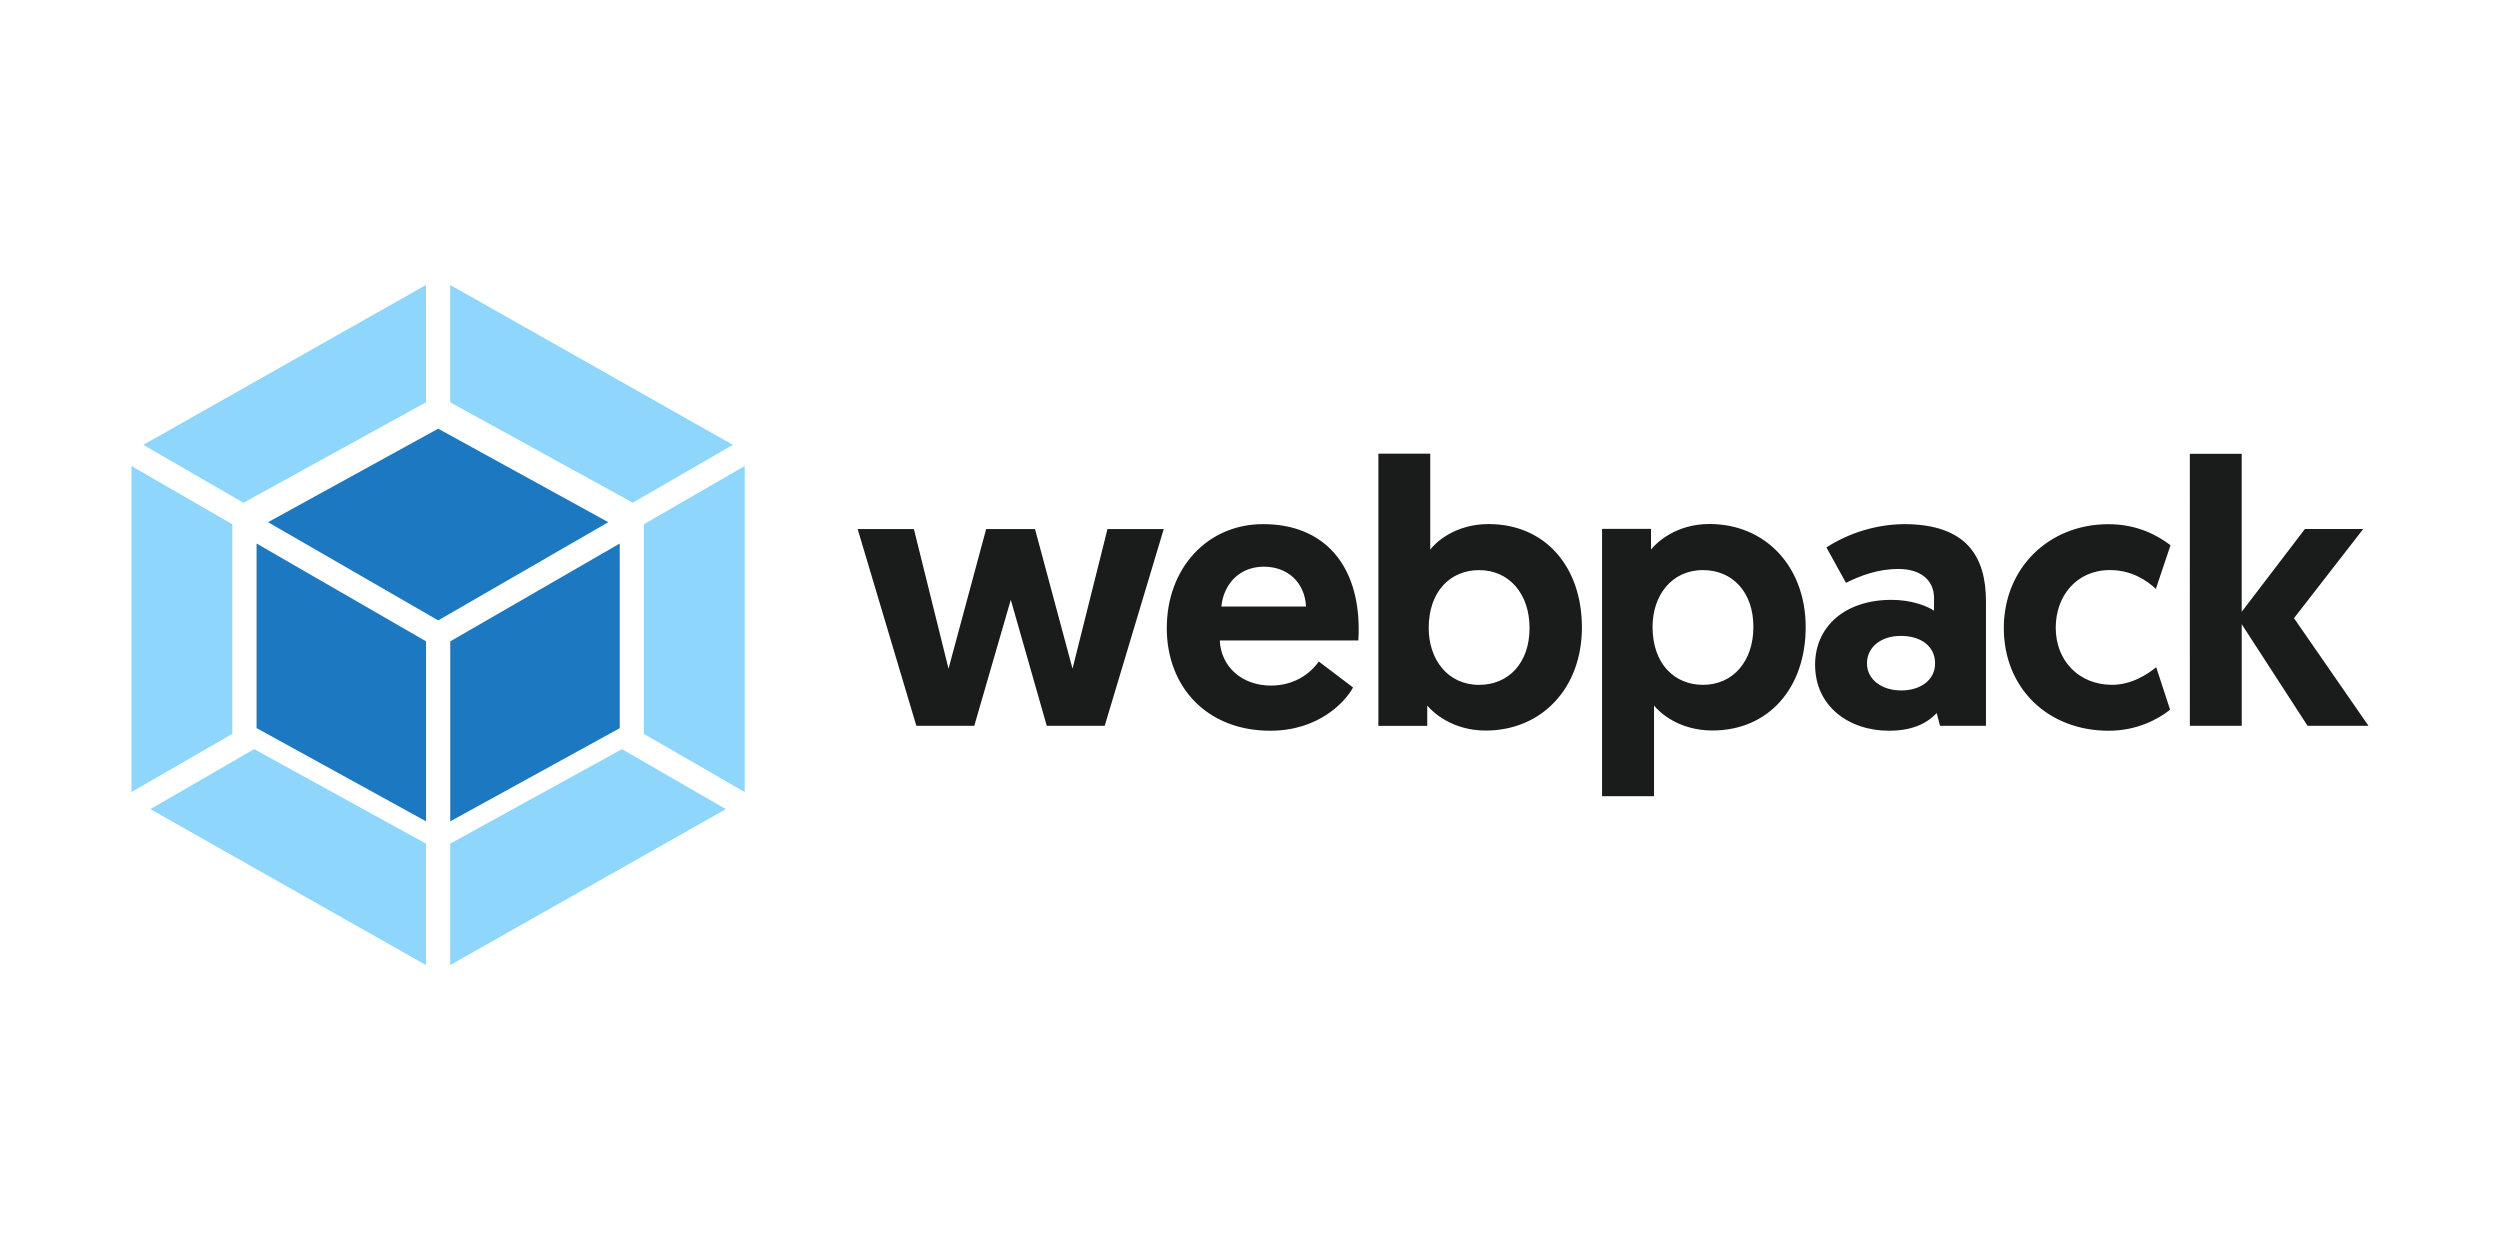
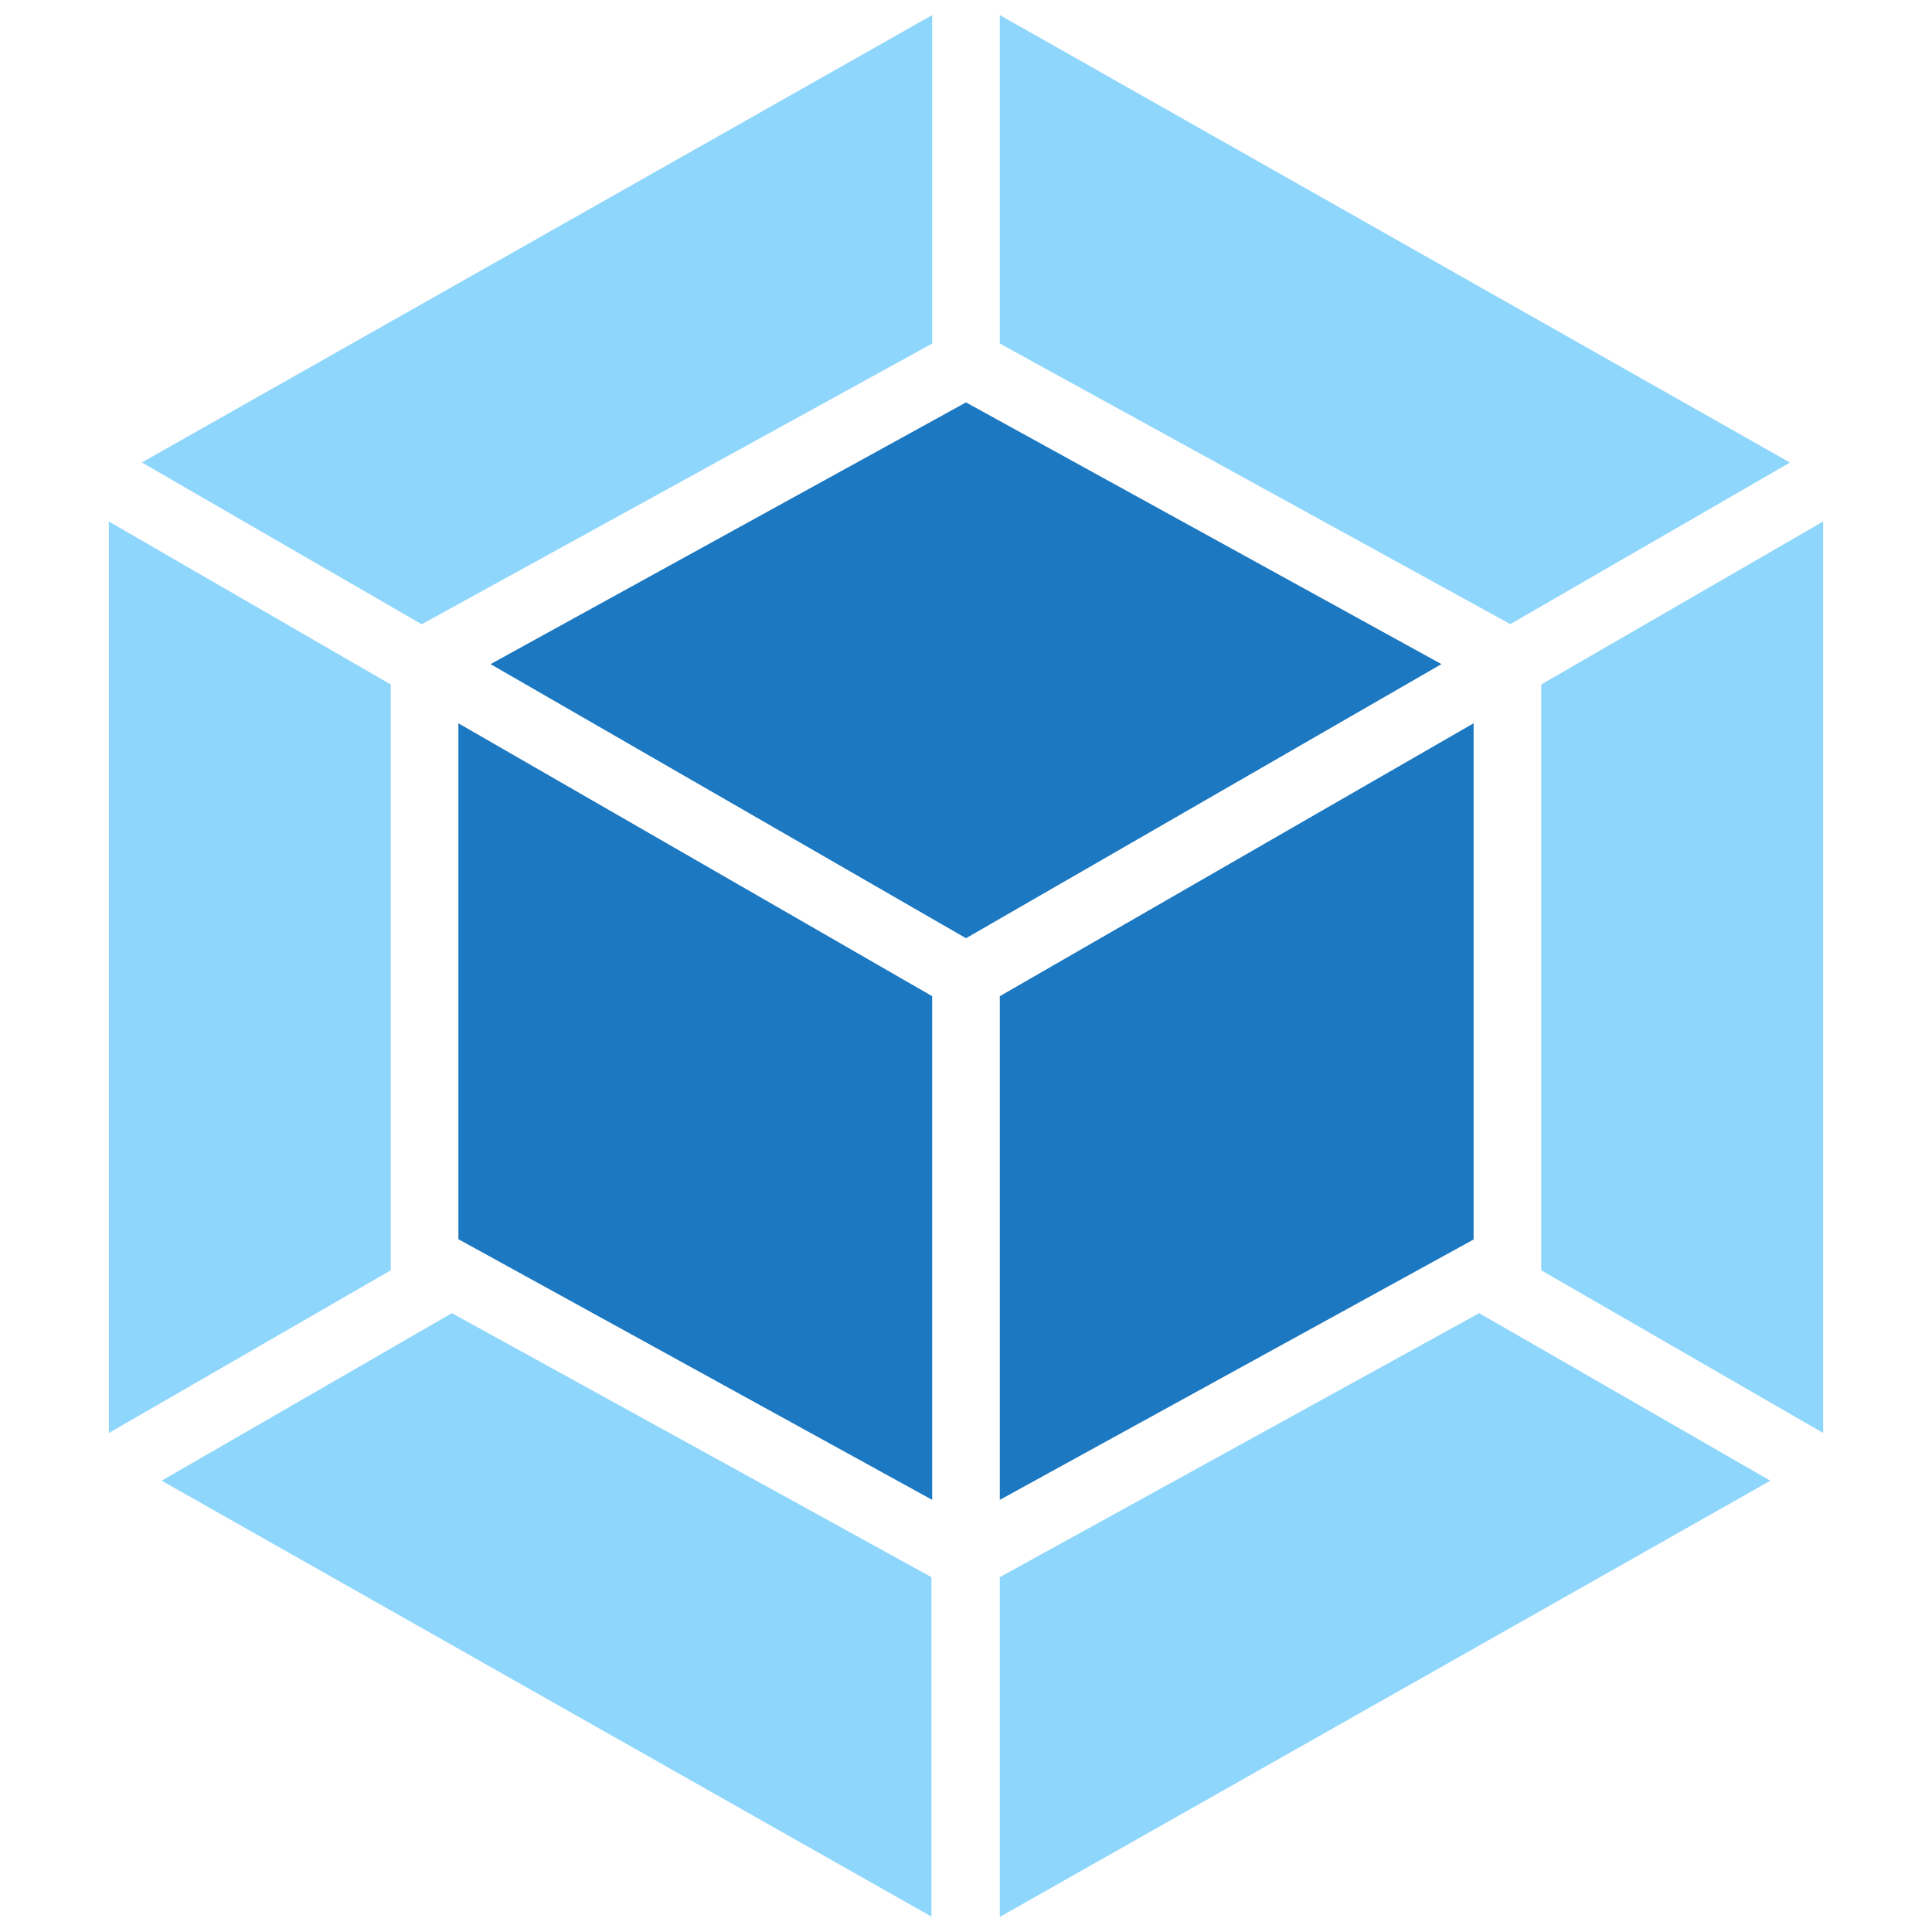
- <svg xmlns="http://www.w3.org/2000/svg" width="120" height="60">
-   <path d="M50.245 34.84h2.78l2.834-9.444h-2.7l-1.678 6.7-1.8-6.7h-2.346l-1.806 6.7-1.662-6.7h-2.7l2.818 9.444h2.78l1.753-6.05zm5.76-4.695c0 2.834 1.93 4.93 4.968 4.93 2.35 0 3.613-1.41 3.974-2.076l-1.645-1.247c-.27.398-1.01 1.156-2.295 1.156-1.392 0-2.403-.903-2.457-2.167h6.65c.017-.182.017-.36.017-.543 0-3.087-1.662-5.04-4.587-5.04-2.693 0-4.624 2.13-4.624 4.985zm2.62-1.03c.108-1.082.866-1.914 2.042-1.914 1.14 0 1.968.758 2.022 1.914zm7.533 5.726h2.35v-.974c.253.307 1.193 1.2 2.8 1.2 2.7 0 4.624-2.04 4.624-4.948 0-2.925-1.77-4.964-4.48-4.964-1.624 0-2.565.903-2.8 1.227v-4.607h-2.49V34.84zm2.42-4.695c0-1.77 1.048-2.78 2.42-2.78 1.446 0 2.42 1.14 2.42 2.78 0 1.678-1.01 2.727-2.42 2.727-1.517 0-2.42-1.23-2.42-2.727zm8.325 8.072h2.49v-4.354c.236.307 1.173 1.2 2.8 1.2 2.7 0 4.48-2.04 4.48-4.964 0-2.888-1.914-4.948-4.624-4.948-1.608 0-2.548.903-2.8 1.227v-.994h-2.35v12.824zm2.42-8.126c0-1.5.903-2.727 2.42-2.727 1.41 0 2.42 1.048 2.42 2.727 0 1.645-.974 2.78-2.42 2.78-1.372 0-2.42-1.01-2.42-2.78zm7.802 1.823c0 1.985 1.624 3.16 3.54 3.16 1.085 0 1.806-.324 2.295-.85l.162.613h2.204v-5.98c0-2.113-.903-3.7-3.937-3.7a7.05 7.05 0 0 0-3.721 1.119l.94 1.7c.704-.36 1.57-.667 2.51-.667 1.102 0 1.715.56 1.715 1.392v.613c-.344-.236-1.085-.522-2.042-.522-2.204-.003-3.667 1.26-3.667 3.12zm2.49-.074c0-.775.667-1.318 1.624-1.318s1.645.49 1.645 1.318c0 .795-.688 1.3-1.624 1.3s-1.645-.522-1.645-1.3zm11.76 1.03c-1.57 0-2.7-1.14-2.7-2.743 0-1.517.994-2.764 2.602-2.764 1.065 0 1.8.522 2.204.903l.704-2.096c-.613-.468-1.59-1.01-2.98-1.01-2.872 0-5.022 2.113-5.022 4.985s2.096 4.93 5.04 4.93c1.372 0 2.403-.576 2.942-1.01l-.667-2.04c-.418.34-1.176.846-2.133.846zm3.738 1.968h2.49v-4.877l3.16 4.877h2.925l-3.576-5.167 3.323-4.28h-2.8l-3.033 3.974v-7.583h-2.49z" fill="#1a1c1c" />
-   <path d="M34.84 38.838l-13.23 7.485v-5.828l8.244-4.536zm.906-.82v-15.65l-4.84 2.797v10.06zm-28.53.82l13.23 7.485v-5.828L12.2 35.958zm-.906-.82v-15.65l4.84 2.797v10.06zm.568-16.665l13.57-7.676v5.633l-8.764 4.822zm28.3 0l-13.57-7.676v5.633l8.764 4.818z" fill="#8ed6fb" />
-   <path d="M20.45 39.423l-8.135-4.475v-8.86l8.135 4.696zm1.162 0l8.135-4.47v-8.864l-8.135 4.696zm-.58-8.976zm-8.166-5.382l8.166-4.488 8.166 4.488-8.166 4.714z" fill="#1c78c0" />
+ <svg xmlns="http://www.w3.org/2000/svg" viewBox="0 0 128 128">
+   <path fill="#8ed6fb" d="M117.29 98.1L66.24 127v-22.51L98 87l19.29 11.1zm3.5-3.16V34.55l-18.68 10.8v38.81l18.67 10.77zM10.71 98.1l51 28.88v-22.49L29.94 87zm-3.5-3.16V34.55l18.68 10.8v38.81zm2.19-64.3L61.76 1v21.76L28.21 41.21l-.27.15zm109.18 0L66.24 1v21.76L99.79 41.2l.27.15 18.54-10.71z" />
+   <path fill="#1c78c0" d="M61.76 99.37L30.37 82.1V47.92L61.76 66zm4.48 0l31.39-17.25v-34.2L66.24 66zM32.5 44L64 26.66 95.5 44 64 62.16 32.5 44z" />
</svg>
